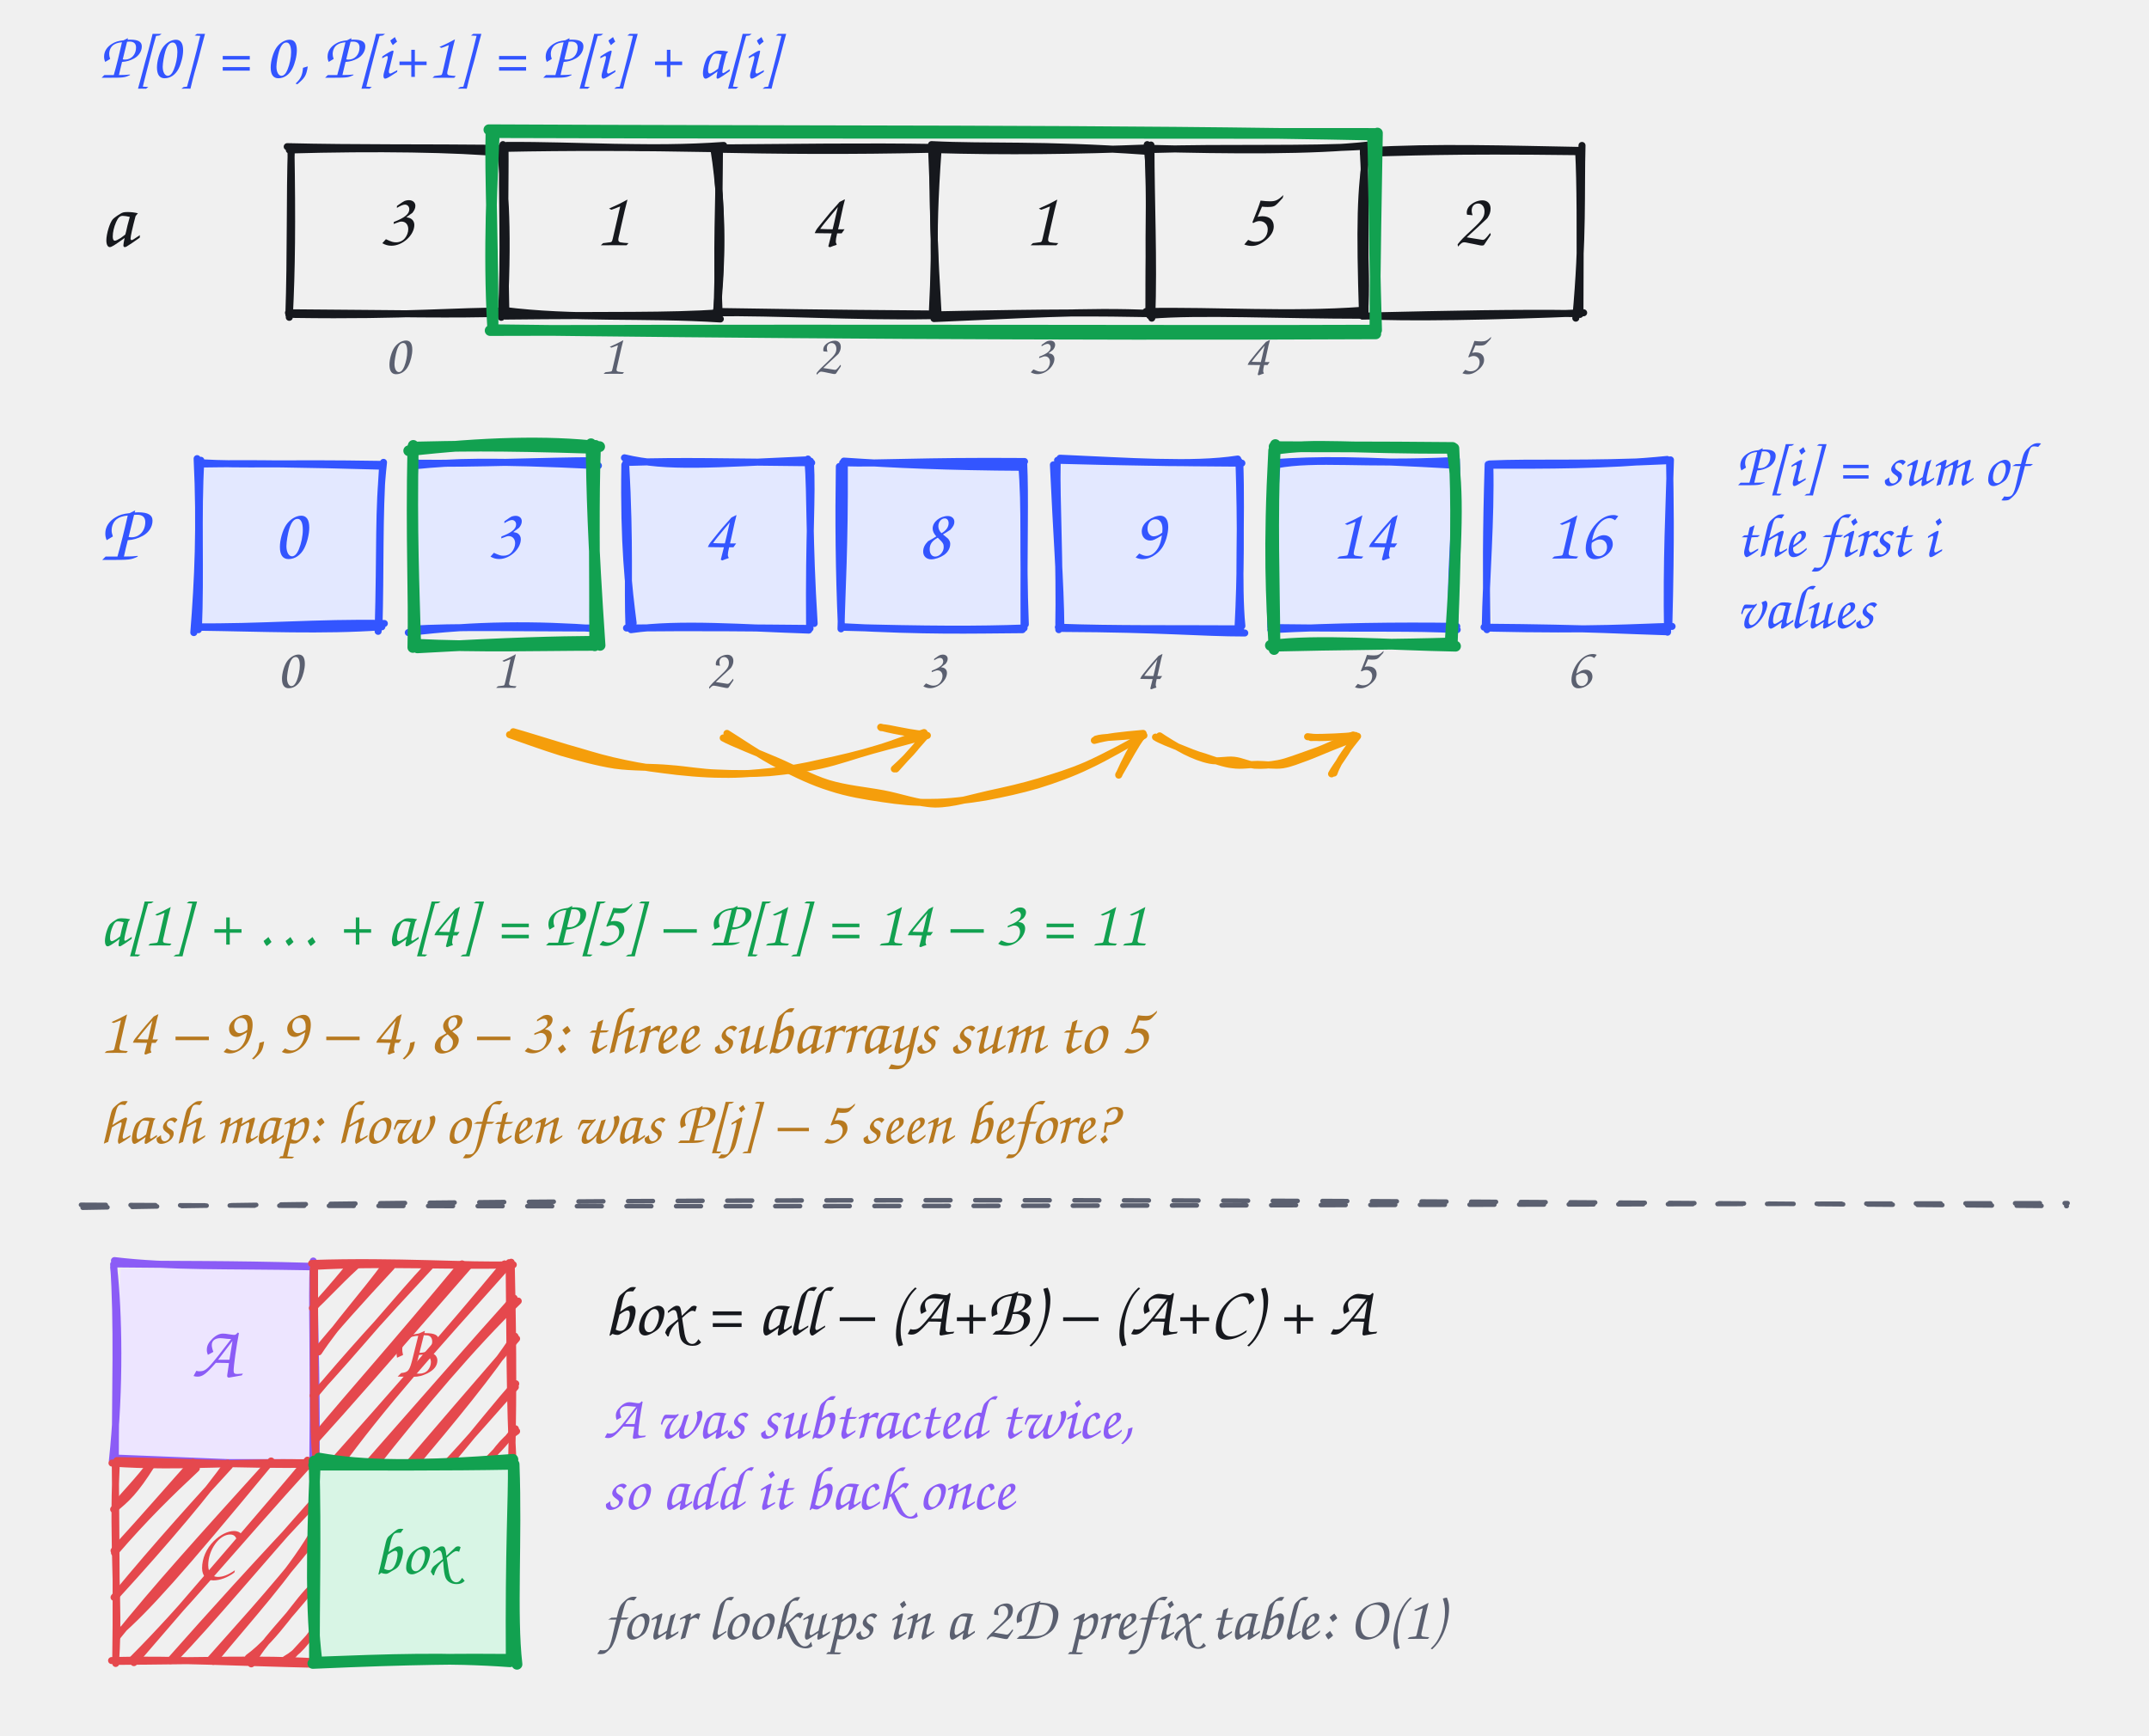
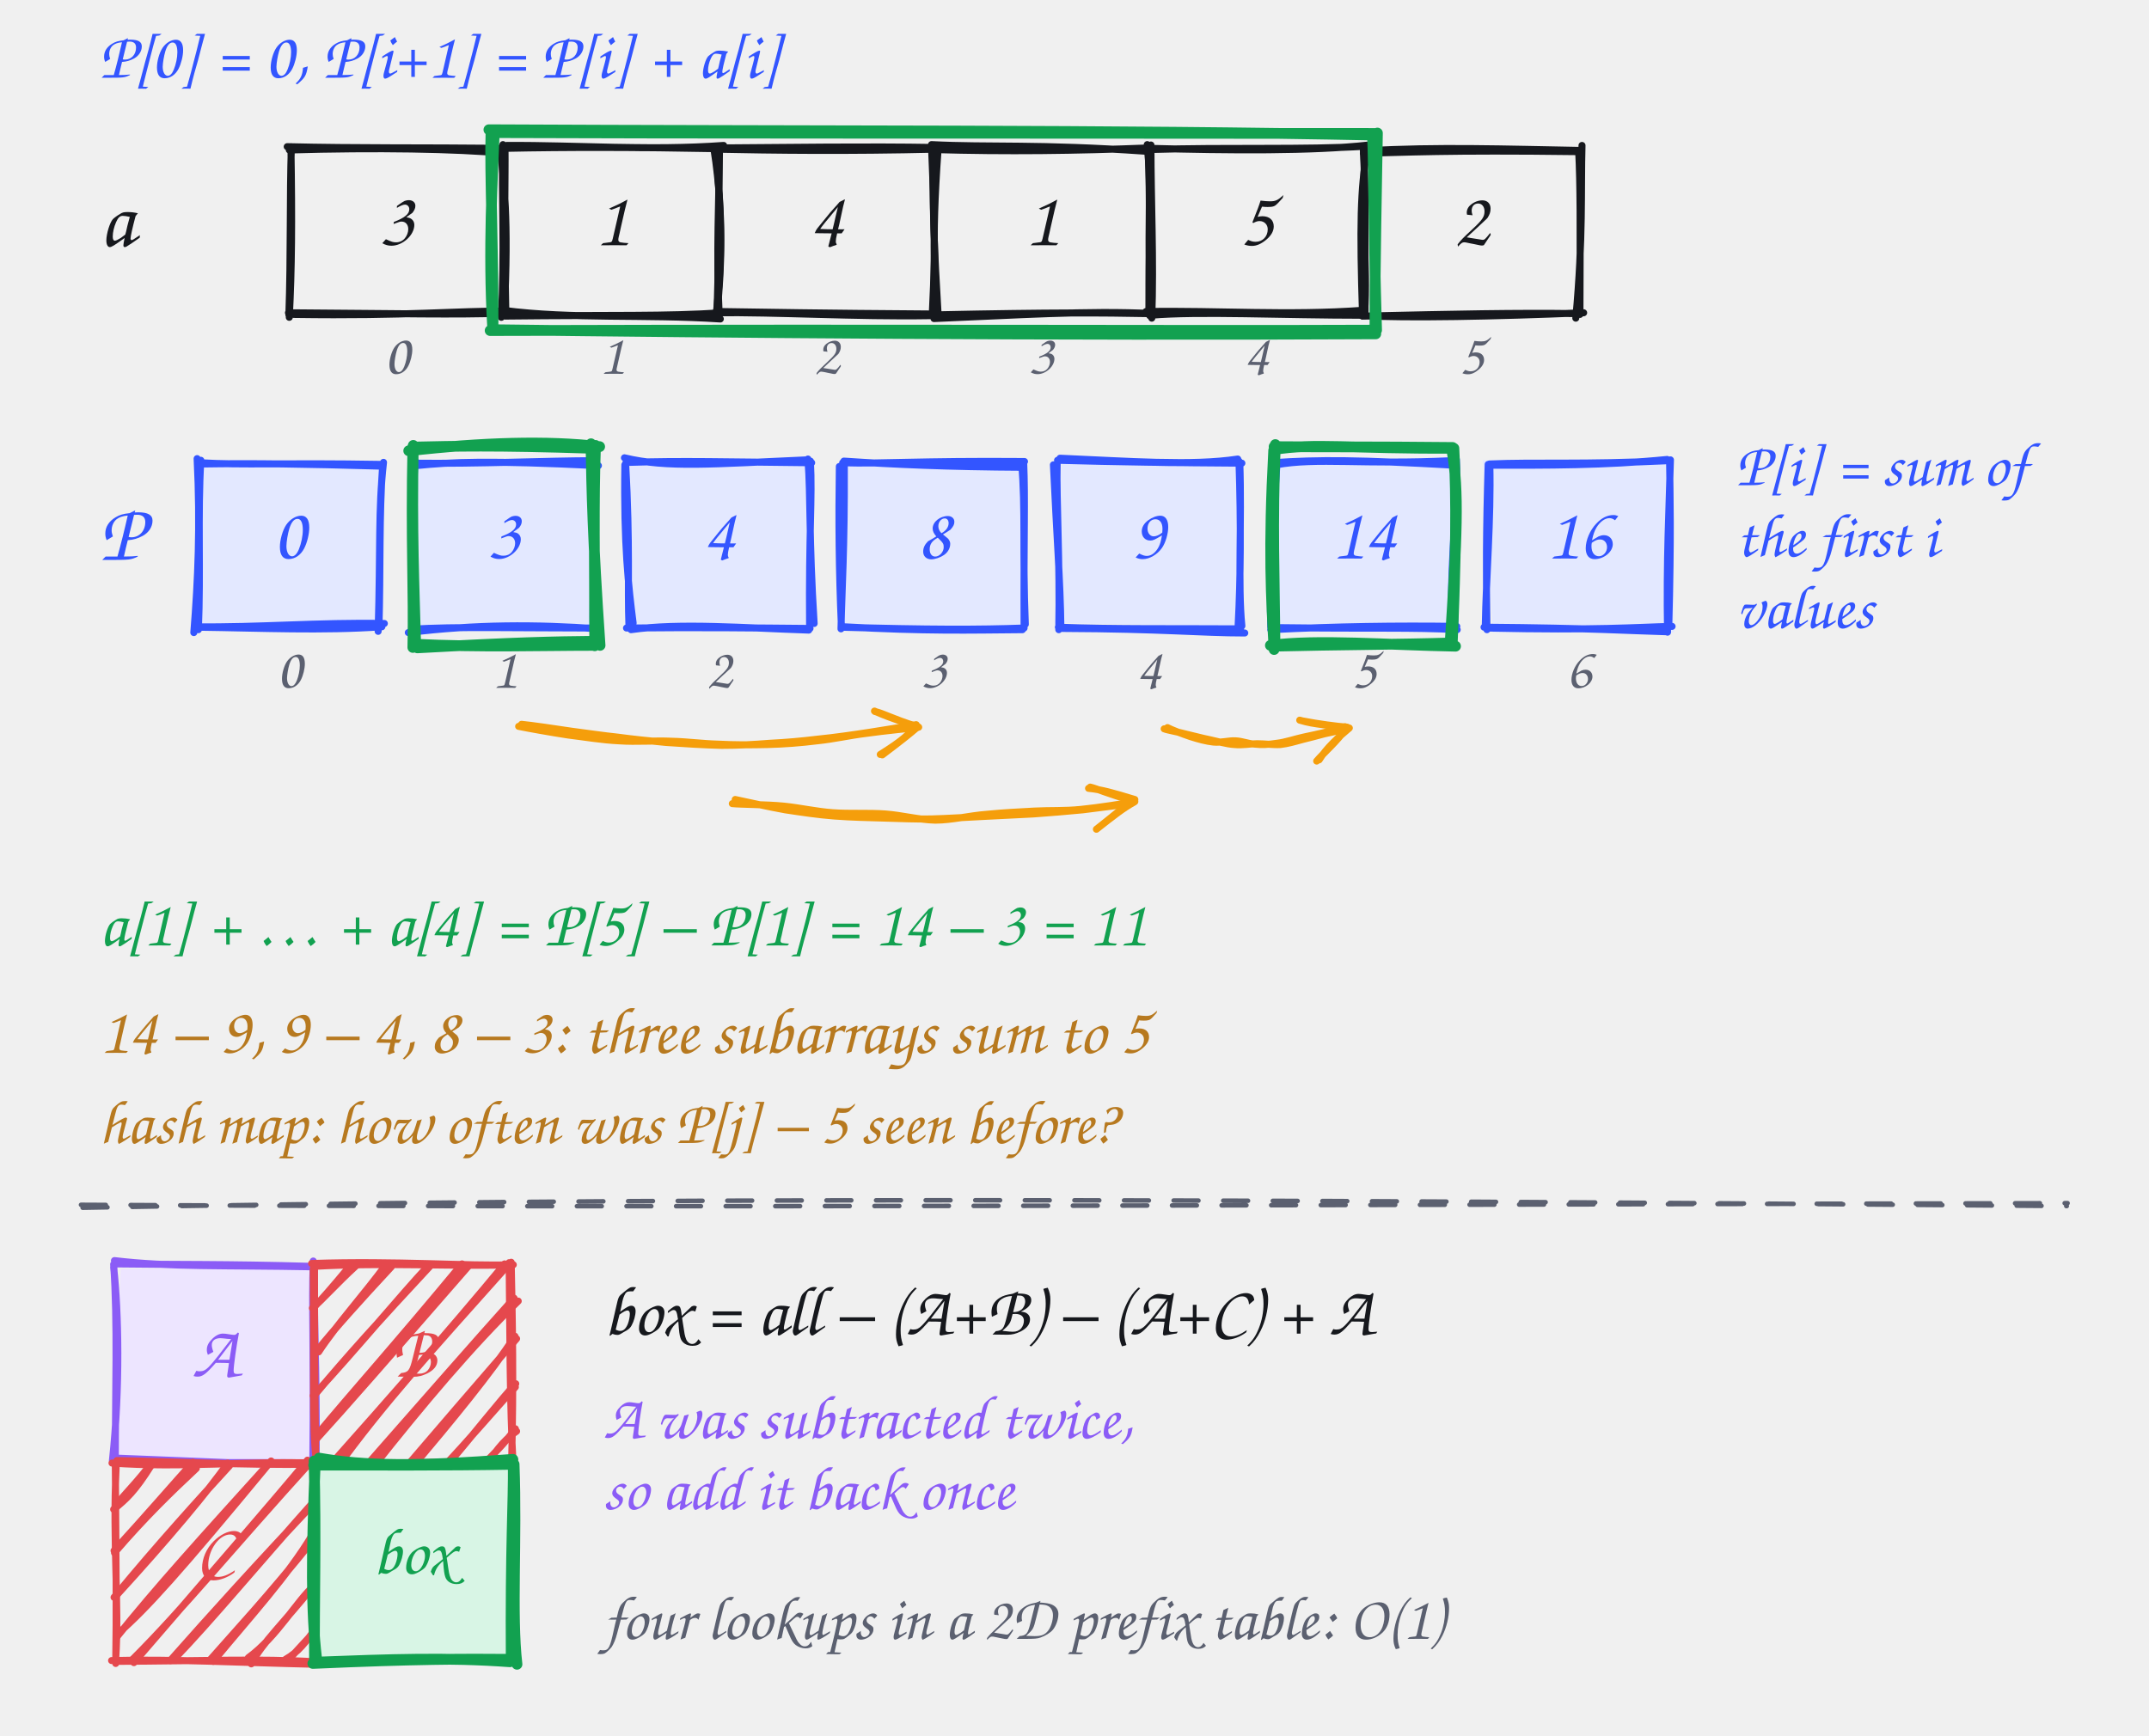
<svg xmlns="http://www.w3.org/2000/svg" viewBox="0 0 520 420" class="dg" font-family="Excalifont" data-diagram="prefix-sums">
  <style>
.dg path{fill:none;stroke-linecap:round;stroke-linejoin:round;stroke-width:1.7}
.dg .w-thick{stroke-width:2.6}.dg .w-thin{stroke-width:1.1}
.dg text{font-family:Excalifont,'Comic Sans MS',cursive;stroke:none}.dg .t-mono{font-family:'JetBrains Mono',monospace}
.s-ink{stroke:#16181D}.s-muted{stroke:#5B6070}.s-red{stroke:#E5484D}.s-blue{stroke:#3355FF}.s-green{stroke:#12A150}.s-orange{stroke:#F59E0B}.s-violet{stroke:#8B5CF6}.s-paper{stroke:#fff}.s-hl{stroke:#FFE45C}
.f-ink{fill:#16181D!important}.f-muted{fill:#E9E3D9!important}.f-red{fill:#FDE2E2!important}.f-blue{fill:#E3E8FF!important}.f-green{fill:#D8F5E5!important}.f-orange{fill:#FFF1D6!important}.f-violet{fill:#EDE5FF!important}.f-paper{fill:#fff!important}.f-hl{fill:#FFE45C!important}
.h-red{stroke:#E5484D}.h-blue{stroke:#3355FF}.h-green{stroke:#12A150}.h-orange{stroke:#F59E0B}.h-violet{stroke:#8B5CF6}.h-hl{stroke:#FFE45C}.h-ink{stroke:#16181D}.h-muted{stroke:#9AA0AE}
.t-ink{fill:#16181D}.t-muted{fill:#5B6070}.t-red{fill:#E5484D}.t-blue{fill:#3355FF}.t-green{fill:#12A150}.t-orange{fill:#B7791F}.t-violet{fill:#8B5CF6}.t-paper{fill:#fff}
</style>
  <g data-el="0" data-step="0" style="--i:0">
    <text x="24" y="56" font-size="20" text-anchor="start" dominant-baseline="central" class="t t-ink t-bold">a</text>
    <path d="M70 36.3 C90.9 35.7, 110.5 36, 122.1 37.1 M69.5 35.5 C86.3 35.9, 102.4 35.7, 121.7 35.9 M121.2 36.9 C121.8 43.7, 123.2 52.2, 122 76 M122.2 35.6 C122.3 43.5, 121.9 52, 122.4 75.7 M122.7 75.3 C110.6 75.2, 98.7 76.5, 71.1 76.1 M122 75.8 C109.5 76.2, 98.5 75.9, 69.8 75.7 M70 76.8 C70.6 65.1, 70.7 53.9, 70.4 35.5 M69.9 76.2 C70.4 61.9, 70.1 47.1, 70.5 35.7" class="s-ink" pathLength="1" />
    <text x="96" y="56" font-size="19" text-anchor="middle" dominant-baseline="central" class="t t-ink t-bold">3</text>
    <path d="M122.6 35.2 C140.1 35.1, 156.9 36.5, 175.1 35.2 M122.3 35.9 C137.2 35.6, 153.6 35.6, 174.5 36 M172.8 36.4 C175.2 51.6, 174.5 66, 173.5 75.8 M173.9 36.3 C174.1 51, 173.8 66.2, 173.5 75.8 M174.3 77.2 C156 76, 138.6 77.3, 121.7 75.1 M174.6 75.7 C161.1 76.6, 148.7 76.2, 122.2 76.5 M121.3 76.8 C122.2 61.1, 121.3 47.1, 121.7 35 M121.8 76.4 C122.1 65.2, 121.2 54.3, 122.1 35.4" class="s-ink" pathLength="1" />
    <text x="148" y="56" font-size="19" text-anchor="middle" dominant-baseline="central" class="t t-ink t-bold">1</text>
    <path d="M172.8 36.1 C187.7 36.4, 204.9 36.6, 226.6 36.1 M174.3 35.8 C191.2 35.7, 209.1 35.4, 226.6 35.7 M226 35.6 C225.5 48.6, 226.1 61.3, 227 76.2 M225.4 35.4 C225.8 46.9, 226.6 56.9, 225.6 75.7 M225 76.4 C207.1 76.7, 187.6 75.5, 173 75.7 M226.1 76 C215.5 75.9, 204.8 75.9, 174.1 75.4 M173.2 76.9 C174.9 62.8, 174.6 51.5, 173.2 36.5 M174 75.7 C173.3 61.9, 174 47.6, 174.1 36.1" class="s-ink" pathLength="1" />
    <text x="200" y="56" font-size="19" text-anchor="middle" dominant-baseline="central" class="t t-ink t-bold">4</text>
    <path d="M225.4 35 C239.3 35.7, 251.3 34.8, 277.2 36.6 M225.9 36.2 C243.4 36.7, 260.4 36.5, 278.1 35.8 M277.6 35 C278.8 46.2, 277.4 56.7, 278.5 76.1 M278.4 36.1 C278.4 45.2, 278 55.1, 278 75.7 M279 75.9 C262.9 75.1, 245.9 76.3, 226 77.1 M277.5 75.9 C267.1 75.7, 255 75.6, 226.6 76.2 M226.8 76.8 C226.5 66.7, 225.2 60.7, 227 36 M225.9 75.9 C226.7 65.3, 225.7 54.7, 225.7 35.9" class="s-ink" pathLength="1" />
    <text x="252" y="56" font-size="19" text-anchor="middle" dominant-baseline="central" class="t t-ink t-bold">1</text>
    <path d="M278 35.9 C297.4 36.4, 317.7 36.6, 331.2 35.1 M277.9 36.2 C297.3 35.6, 315.9 36.3, 330.2 35.4 M330.8 36.6 C329.2 45.6, 329 54.5, 329.7 76.5 M329.9 36.4 C330.6 49, 330.1 61.8, 330.1 75.6 M329.8 75.1 C311.6 76.4, 294.9 75.1, 277.3 75.4 M330.2 76.3 C309.8 76.3, 290.3 75.3, 278.4 76.3 M278.7 77 C279.2 62.8, 278.5 49.1, 278.5 35.1 M278.2 76.4 C277.9 62, 278.4 46.9, 277.8 36.6" class="s-ink" pathLength="1" />
    <text x="304" y="56" font-size="19" text-anchor="middle" dominant-baseline="central" class="t t-ink t-bold">5</text>
    <path d="M329.9 37.1 C339.5 36.9, 350.1 36.3, 381.5 36.7 M330.6 36.5 C347.6 35.5, 364.8 36.1, 382 36.4 M382.8 35.2 C382.5 46.1, 383.1 57.4, 381.3 77 M382 36.6 C382.4 44.7, 382.4 53.6, 382.3 76.1 M383.2 75.7 C361.6 76.6, 340.3 77, 329.5 76.4 M381.5 75.9 C366.9 75.7, 352.1 76, 330.2 76.5 M330.2 75.9 C331 64, 329.2 51.4, 330.4 35.8 M330.3 75.9 C330.3 60.7, 330.4 45.9, 330 35.8" class="s-ink" pathLength="1" />
    <text x="356" y="56" font-size="19" text-anchor="middle" dominant-baseline="central" class="t t-ink t-bold">2</text>
    <text x="96" y="88" font-size="14" text-anchor="middle" dominant-baseline="central" class="t t-muted">0</text>
    <text x="148" y="88" font-size="14" text-anchor="middle" dominant-baseline="central" class="t t-muted">1</text>
    <text x="200" y="88" font-size="14" text-anchor="middle" dominant-baseline="central" class="t t-muted">2</text>
    <text x="252" y="88" font-size="14" text-anchor="middle" dominant-baseline="central" class="t t-muted">3</text>
    <text x="304" y="88" font-size="14" text-anchor="middle" dominant-baseline="central" class="t t-muted">4</text>
    <text x="356" y="88" font-size="14" text-anchor="middle" dominant-baseline="central" class="t t-muted">5</text>
  </g>
  <g data-el="1" data-step="1" style="--i:0">
    <text x="24" y="16" font-size="16" text-anchor="start" dominant-baseline="central" class="t t-blue">P[0] = 0,   P[i+1] = P[i] + a[i]</text>
  </g>
  <g data-el="2" data-step="1" style="--i:1">
    <text x="24" y="132" font-size="20" text-anchor="start" dominant-baseline="central" class="t t-blue t-bold">P</text>
    <path d="M47.8 112.8 L92.2 111.5 L92.3 151.4 L47.8 151.6" class="f-blue" />
    <path d="M48.9 112.3 C61.4 112.1, 74 112.3, 91.6 112.8 M48.5 112 C58.7 112.6, 68.2 112, 92.3 112.4 M92.8 111.9 C91.5 123.4, 92.1 132.4, 91.5 152.8 M92.6 112.5 C91.7 124.8, 92.1 137.8, 91.7 151.9 M93 150.9 C76.8 150.6, 62.9 151.9, 47 151.7 M92.4 151.7 C77.8 152.7, 63.6 152, 47.8 151.8 M46.9 153.1 C47.9 140.5, 48.5 127.4, 47.7 111 M48 152.4 C48.6 138.4, 47.8 124.4, 48.6 111.4" class="s-blue" pathLength="1" />
    <text x="70" y="132" font-size="18" text-anchor="middle" dominant-baseline="central" class="t t-blue t-bold">0</text>
    <path d="M99.6 112.6 L144.3 112.3 L142.8 151.9 L100.1 152.9" class="f-blue" />
    <path d="M100.6 112.7 C109.5 111.8, 118 111.4, 144.8 112.7 M99.7 112.1 C116.4 112.3, 132.2 111.5, 144.1 111.5 M143.4 112 C144.7 127.1, 143.1 143.8, 143.6 153.2 M144 112 C144.3 123.8, 144 135.6, 144.1 151.8 M144.8 152.2 C129.8 151.1, 115 151.1, 98.8 153.1 M144.2 152 C126.7 152, 109 151.6, 99.8 152.3 M100.8 150.8 C99 143, 99.6 136.4, 100.1 111.1 M99.6 152.4 C100.5 136.7, 99.8 120.1, 100.4 111.4" class="s-blue" pathLength="1" />
    <text x="122" y="132" font-size="18" text-anchor="middle" dominant-baseline="central" class="t t-blue t-bold">3</text>
    <path d="M152.5 112.6 L196.8 111 L196.4 151.5 L151.1 152.6" class="f-blue" />
    <path d="M151.1 110.8 C161.5 113.3, 172.4 112.3, 195.2 111.3 M152.5 111.9 C164.4 111.5, 176.3 111.8, 196.4 112 M195.5 111.1 C196.2 120.4, 195.7 130.1, 197 150.9 M196.1 111.6 C196.6 120.6, 195.7 128.5, 195.9 151.8 M195.7 152.5 C180.2 152, 164.5 150.7, 152.7 152.4 M196 152.1 C183.8 152, 170 151.8, 151.6 152 M153.2 150.8 C152.1 142.2, 150.9 131.8, 151.2 112.5 M152.2 151.7 C151.8 141.8, 152.5 132.5, 151.4 112.1" class="s-blue" pathLength="1" />
    <text x="174" y="132" font-size="18" text-anchor="middle" dominant-baseline="central" class="t t-blue t-bold">4</text>
    <path d="M204.5 111.2 L247.3 112.1 L248.5 152.8 L203.5 151.5" class="f-blue" />
    <path d="M204.2 111.6 C216.1 112.4, 229.2 113, 247.7 113.1 M203.9 112 C213.5 112.3, 222 111.5, 247.9 111.7 M247.2 112 C248.2 123.3, 247.4 133.1, 248.1 151.1 M247.7 111.8 C248.1 121, 247.7 129.6, 247.8 151.6 M247.4 152.4 C234.5 152.5, 224.3 152.8, 204.2 151.7 M247.8 152 C236.9 152.4, 224.7 152.4, 203.5 151.8 M203.6 151.7 C203 138, 202.9 125.9, 203.1 112.9 M203.5 152.2 C203.7 142.6, 204.4 132.8, 204.3 112.6" class="s-blue" pathLength="1" />
    <text x="226" y="132" font-size="18" text-anchor="middle" dominant-baseline="central" class="t t-blue t-bold">8</text>
    <path d="M256.9 111.1 L300.8 113 L300.6 151.6 L255.2 150.8" class="f-blue" />
    <path d="M256.5 110.9 C272.9 111.6, 288.4 112.8, 299.5 111.1 M255.9 111.4 C270.1 111.8, 284.3 112, 300.5 112.1 M299.8 111.6 C300.3 127, 300.2 139.9, 299.6 151.3 M300 111.9 C300.5 126.3, 299.5 141.6, 300.5 151.5 M301.2 153.2 C290.6 153.2, 281.5 152.2, 257.1 152.1 M300.2 152.2 C284.3 152.1, 269.7 152.3, 256.1 151.8 M256.7 151.8 C256.6 141.2, 255.6 128.1, 254.9 112.5 M256.2 152.4 C256.5 136.3, 255.6 120.8, 255.8 112.3" class="s-blue" pathLength="1" />
    <text x="278" y="132" font-size="18" text-anchor="middle" dominant-baseline="central" class="t t-blue t-bold">9</text>
    <path d="M306.9 111 L351.9 111.6 L352.7 152.9 L306.8 152.6" class="f-blue" />
    <path d="M308.8 112.5 C318.6 110.7, 330 112.5, 351.3 111.5 M307.9 112 C319.2 111.2, 329 111.3, 352 112.6 M352.4 111.2 C352.9 122.7, 351 130.8, 351.2 151.5 M352.4 112.1 C351.8 124.8, 352.5 137.5, 352 151.5 M352.5 151.6 C337.9 151.4, 323.4 151.6, 307.5 152.4 M352.6 152.4 C341.8 151.8, 332.2 152.2, 308.6 151.9 M307.5 151.8 C307.2 142.1, 307.7 130.3, 309 112 M307.7 151.5 C308.1 138.1, 307.9 124.9, 308.4 112.1" class="s-blue" pathLength="1" />
    <text x="330" y="132" font-size="18" text-anchor="middle" dominant-baseline="central" class="t t-blue t-bold">14</text>
    <path d="M358.8 111.4 L404.6 111.4 L405.1 153.1 L361.2 153.1" class="f-blue" />
    <path d="M361 112.6 C373.6 112.6, 388.4 112.7, 403.4 111.2 M360.4 112.3 C371.7 111.8, 383 112.5, 403.7 111.5 M404.2 111.3 C403.9 122.7, 403.2 135.5, 403.5 153 M404 111.9 C404.1 120.3, 404.4 128.8, 403.8 151.7 M403.3 152.9 C395 152.7, 385.3 152, 359.1 151.8 M404.6 151.6 C395.7 151.8, 386.9 152.6, 359.9 152 M359.4 151.5 C359.6 139.5, 360.8 126.1, 360.5 112.4 M359.8 152.4 C359.6 139.6, 359.6 128.2, 360.1 112.4" class="s-blue" pathLength="1" />
    <text x="382" y="132" font-size="18" text-anchor="middle" dominant-baseline="central" class="t t-blue t-bold">16</text>
    <text x="70" y="164" font-size="14" text-anchor="middle" dominant-baseline="central" class="t t-muted">0</text>
    <text x="122" y="164" font-size="14" text-anchor="middle" dominant-baseline="central" class="t t-muted">1</text>
    <text x="174" y="164" font-size="14" text-anchor="middle" dominant-baseline="central" class="t t-muted">2</text>
    <text x="226" y="164" font-size="14" text-anchor="middle" dominant-baseline="central" class="t t-muted">3</text>
    <text x="278" y="164" font-size="14" text-anchor="middle" dominant-baseline="central" class="t t-muted">4</text>
    <text x="330" y="164" font-size="14" text-anchor="middle" dominant-baseline="central" class="t t-muted">5</text>
    <text x="382" y="164" font-size="14" text-anchor="middle" dominant-baseline="central" class="t t-muted">6</text>
  </g>
  <g data-el="3" data-step="1" style="--i:2">
    <text x="420" y="114.8" font-size="15" text-anchor="start" dominant-baseline="central" class="t t-blue">P[i] = sum of</text>
    <text x="420" y="132" font-size="15" text-anchor="start" dominant-baseline="central" class="t t-blue">the first i</text>
    <text x="420" y="149.3" font-size="15" text-anchor="start" dominant-baseline="central" class="t t-blue">values</text>
  </g>
  <g data-el="4" data-step="2" style="--i:0">
    <path d="M118.3 31.4 C195.5 31.8, 270.9 31.4, 333.3 32.7 M119 32.1 C171.1 32.3, 222.9 32.2, 333 32.3 M332.1 32.4 C332.5 41.9, 332.3 52.9, 333.1 79.9 M333.3 32.2 C333.1 46.5, 332.7 61.5, 332.7 80.1 M332.9 80.8 C254.6 81.2, 174.9 80.5, 119.3 79.8 M332.6 79.9 C281.6 80.1, 230.3 79.7, 118.6 80 M119.2 79.1 C118.1 60.5, 119.2 42.4, 119.6 32.1 M119.3 80 C119.4 60.7, 118.5 41.4, 118.8 32.2" class="s-green w-thick" pathLength="1" />
  </g>
  <g data-el="5" data-step="2" style="--i:1">
    <path d="M98.9 109.1 C116.5 107.1, 132.5 106.6, 145.1 108.1 M100.2 108.2 C109.9 108, 119.1 107.7, 143.4 108.5 M143 107.4 C143.2 118.8, 143.4 129.9, 145.2 156.2 M144.1 107.8 C143.6 121.6, 143.9 135.4, 143.9 156.3 M144.5 155.2 C133.8 155.3, 124.6 155.5, 101 156.8 M143.6 156.2 C130.4 156.2, 116.5 156.7, 100 155.9 M99.9 156.7 C100.2 143.5, 99.4 131.1, 99.9 108.1 M100.6 156.6 C100.2 141.8, 99.6 128.7, 100 107.8" class="s-green w-thick" pathLength="1" />
  </g>
  <g data-el="6" data-step="2" style="--i:2">
    <path d="M308.3 108.8 C318 107.2, 326.8 108.6, 351.6 108.5 M308.3 108.1 C320.3 108.2, 332.1 108.1, 351.5 108.3 M351.3 108.8 C353.1 118.9, 352.5 130.4, 350.9 155.5 M351.8 108.5 C352.5 121.4, 352.3 134.6, 351.4 155.9 M352.2 156.4 C335.8 156.1, 318.8 154.7, 307.4 156.2 M351.5 155.6 C338.8 156, 324 156, 307.9 156.4 M308.3 157.2 C307.6 144.7, 306.9 133.1, 308.2 109 M308.5 155.5 C308.4 140.8, 307.8 126.4, 308.6 107.6" class="s-green w-thick" pathLength="1" />
  </g>
  <g data-el="7" data-step="2" style="--i:3">
    <text x="24" y="226" font-size="16" text-anchor="start" dominant-baseline="central" class="t t-green t-bold">a[1] + … + a[4] = P[5] − P[1] = 14 − 3 = 11</text>
  </g>
  <g data-el="8" data-step="3" style="--i:0">
-     <path d="M123.3 177.8 C125.3 178.5, 131.7 180.8, 135.9 182.1 C140.1 183.3, 144.4 184.5, 148.8 185.2 C153.1 185.8, 157.9 185.6, 162.1 186 C166.2 186.3, 169.7 187, 173.7 187.1 C177.7 187.3, 182 187.3, 186.2 187 C190.3 186.6, 194.4 186.1, 198.6 185.2 C202.7 184.3, 206.8 182.8, 211.1 181.6 C215.4 180.4, 222.2 178.7, 224.4 178 M124.2 177.1 C126.4 177.7, 133.1 179.8, 137.1 181 C141.1 182.1, 144.3 183.2, 148.2 184.1 C152.1 185, 156.1 185.8, 160.5 186.3 C164.9 186.9, 170.4 187.4, 174.7 187.4 C179.1 187.5, 182.8 187.1, 186.8 186.7 C190.8 186.2, 194.5 185.6, 198.7 184.6 C203 183.7, 208.1 182.5, 212.3 181.2 C216.4 180, 221.6 177.9, 223.6 177.3" class="s-orange" pathLength="1" />
-     <path d="M213.2 176.1 C215.5 176.2, 217.8 177.1, 223.8 177.8 M213.1 176 C217.6 177.2, 222.1 177.7, 223.8 177.8 M223.6 177.5 C222.6 179.8, 221 181.9, 216.4 186.1 M224.1 177.9 C222.2 180.1, 220.6 181.9, 216.8 186.1" class="s-orange" pathLength="1" />
-     <path d="M175.9 177.5 C177.9 178.7, 184.3 183.1, 188.5 185.2 C192.7 187.4, 196.7 189.3, 200.9 190.6 C205.1 192, 209.5 192.7, 213.6 193.3 C217.6 193.9, 221.3 194.3, 225.4 194.2 C229.6 194.2, 234.2 193.6, 238.5 192.9 C242.7 192.1, 246.9 191.2, 251 190 C255.2 188.7, 259.4 187.2, 263.5 185.2 C267.6 183.3, 273.6 179.8, 275.8 178.5 M175 178.6 C176.9 179.7, 183.8 182.4, 188 184.2 C192.2 186, 196.2 188.3, 200.4 189.6 C204.7 190.9, 209.4 191.3, 213.7 192.1 C218 192.9, 222.1 194.5, 226.3 194.6 C230.6 194.6, 235.1 193.1, 239.2 192.2 C243.4 191.3, 247.4 190.4, 251.4 189.2 C255.3 188, 258.7 187, 262.9 185.2 C267.2 183.3, 274.7 179.3, 276.8 178" class="s-orange" pathLength="1" />
-     <path d="M264.8 179.2 C268.1 178.3, 271 178, 276.6 177.5 M265.2 178.9 C267 178.3, 269.6 178.6, 276 177.8 M275.9 177.8 C274 180.8, 272.4 183.8, 270.7 187.6 M276.3 178.2 C274.7 180.3, 273.4 182.9, 270.7 187.5" class="s-orange" pathLength="1" />
-     <path d="M279.6 178.4 C280.4 179, 283.5 180.2, 285.5 181 C287.5 181.8, 289.3 182.6, 291.5 183.2 C293.6 183.9, 296.2 184.9, 298.3 185.1 C300.4 185.4, 302.2 185, 304.3 185 C306.3 185, 308.4 185.4, 310.4 185.1 C312.3 184.8, 314.1 184, 316.1 183.3 C318 182.6, 320 181.7, 322 180.9 C324 180.1, 327.2 178.9, 328.2 178.4 M280.6 178.1 C281.6 178.8, 284.8 180.8, 286.8 181.8 C288.8 182.8, 290.8 183.6, 292.8 184 C294.8 184.4, 296.8 183.8, 298.6 184 C300.4 184.2, 301.8 185, 303.6 185.2 C305.4 185.3, 307.2 185.2, 309.3 184.8 C311.5 184.4, 314.4 183.2, 316.5 182.5 C318.5 181.8, 319.6 181.4, 321.4 180.6 C323.3 179.8, 326.5 178.3, 327.4 177.9" class="s-orange" pathLength="1" />
-     <path d="M316.4 178.3 C320.3 178.9, 323.5 178, 327.5 178.4 M317.2 178.5 C320.8 178.5, 325.4 178.3, 328 178 M328.5 178.2 C326.6 180.6, 323.9 183.9, 322.8 187.1 M327.9 178.1 C326.1 181.9, 323.4 185.1, 322.2 187.3" class="s-orange" pathLength="1" />
+     <path d="M125.5 175.8 C127.4 176.2, 133.5 177.3, 137.5 177.9 C141.6 178.4, 145.6 179.1, 149.8 179.3 C154 179.6, 158.5 179.2, 162.5 179.4 C166.5 179.5, 169.9 180, 173.7 180.1 C177.6 180.3, 181.7 180.3, 185.7 180.2 C189.7 180.1, 193.7 179.8, 197.7 179.3 C201.7 178.9, 205.5 178, 209.6 177.5 C213.7 176.9, 220.2 176.3, 222.3 176 M126.2 175.3 C128.3 175.5, 134.6 176.4, 138.5 177 C142.4 177.5, 145.6 178, 149.4 178.4 C153.1 178.9, 157 179.3, 161.2 179.7 C165.4 180, 170.4 180.3, 174.6 180.4 C178.8 180.4, 182.4 180.2, 186.2 179.9 C190.1 179.7, 193.7 179.4, 197.8 178.9 C201.9 178.5, 206.7 177.8, 210.6 177.2 C214.6 176.6, 219.8 175.7, 221.7 175.4" class="s-orange" pathLength="1" />
+     <path d="M211.7 172.2 C213.9 172.7, 216 174, 221.8 175.8 M211.6 172.1 C215.9 174, 220.2 175.3, 221.8 175.8 M221.6 175.5 C220.3 177.5, 218.3 179.3, 213 182.6 M222.1 175.9 C219.9 177.8, 218 179.3, 213.5 182.7" class="s-orange" pathLength="1" />
+     <path d="M177.9 193.5 C179.9 193.9, 186 195.3, 190 196 C194 196.6, 197.9 197.2, 201.9 197.5 C205.9 197.8, 210.1 197.9, 214 198 C218 198.1, 221.5 198.3, 225.5 198.2 C229.5 198.1, 233.9 197.8, 238 197.6 C242.1 197.4, 246 197.2, 250 197 C254 196.7, 258 196.4, 262 196 C266 195.5, 271.7 194.8, 273.8 194.4 M177.2 194.5 C179.1 194.7, 185.5 194.7, 189.6 195.1 C193.6 195.5, 197.4 196.4, 201.5 196.7 C205.6 197, 210.1 196.7, 214.2 197 C218.3 197.3, 222.2 198.4, 226.3 198.5 C230.3 198.5, 234.6 197.4, 238.6 197.1 C242.6 196.7, 246.5 196.5, 250.3 196.3 C254.1 196.1, 257.5 196.3, 261.5 195.9 C265.6 195.5, 272.7 194.4, 274.6 194" class="s-orange" pathLength="1" />
+     <path d="M263.4 190.8 C266.6 191.1, 269.3 191.9, 274.6 193.5 M263.8 190.5 C265.5 190.9, 268 192.1, 274 193.8 M273.9 193.8 C271.1 196, 268.5 198.2, 265.3 200.7 M274.3 194.2 C271.8 195.6, 269.6 197.3, 265.3 200.7" class="s-orange" pathLength="1" />
+     <path d="M281.7 176.4 C282.4 176.7, 285.3 177.2, 287.1 177.7 C288.9 178.1, 290.6 178.6, 292.6 179 C294.5 179.4, 296.8 180.1, 298.7 180.2 C300.7 180.4, 302.4 180, 304.2 180 C306.1 180, 308 180.3, 309.8 180.2 C311.6 180, 313.3 179.5, 315.1 179 C316.8 178.6, 318.6 178.1, 320.5 177.6 C322.4 177.2, 325.2 176.6, 326.2 176.3 M282.5 176.1 C283.4 176.6, 286.3 177.7, 288.1 178.3 C290 178.9, 291.8 179.4, 293.6 179.6 C295.5 179.8, 297.3 179.2, 299 179.3 C300.7 179.4, 302 180, 303.6 180.1 C305.3 180.3, 307 180.2, 308.9 179.9 C310.9 179.7, 313.5 178.8, 315.4 178.4 C317.2 178, 318.3 177.8, 320 177.4 C321.7 177, 324.7 176.1, 325.5 175.9" class="s-orange" pathLength="1" />
+     <path d="M314.5 174.3 C318.4 175.5, 321.5 175.3, 325.5 176.4 M315.3 174.5 C318.9 175.2, 323.4 175.8, 326 176 M326.5 176.2 C324.1 178.2, 320.9 181.1, 319.2 183.9 M325.9 176.1 C323.5 179.5, 320.2 182.3, 318.6 184.2" class="s-orange" pathLength="1" />
  </g>
  <g data-el="9" data-step="3" style="--i:1">
    <text x="24" y="252" font-size="16" text-anchor="start" dominant-baseline="central" class="t t-orange">14 − 9, 9 − 4, 8 − 3: three subarrays sum to 5</text>
    <text x="24" y="274" font-size="15" text-anchor="start" dominant-baseline="central" class="t t-orange">hash map: how often was P[j] − 5 seen before?</text>
  </g>
  <g data-el="10" data-step="4" style="--i:0">
    <path d="M19.6 291.6 C163.7 292.4, 308.9 291.6, 500.3 291.2 M20 292.3 C155 289.8, 289.3 290.1, 500.1 291.9" class="s-muted w-thin" stroke-dasharray="6 6" />
  </g>
  <g data-el="11" data-step="4" style="--i:1">
    <path d="M29.2 307.1 L76.2 306.4 L76.5 354.8 L27.5 353.5" class="f-violet" />
    <path d="M27.7 305.1 C41.1 306.7, 54.3 306.2, 75.4 306.6 M27.9 305.9 C41.9 306.1, 54.7 305.9, 75.7 306.5 M75.8 305.2 C75.4 316.1, 76 326.3, 75.7 353 M76.1 305.6 C75.8 318.1, 76.7 329.4, 76.5 353.8 M75.9 354.3 C64.1 354.6, 49.6 353.7, 28 352.9 M75.6 354.1 C61.6 353.8, 48.6 354.3, 28.1 353.6 M27.2 353.5 C29.1 335.8, 28.7 317.4, 27.5 306.7 M27.9 353.6 C27.9 337.1, 28.5 320, 27.5 306" class="s-violet" pathLength="1" />
    <text x="52" y="330" font-size="18" text-anchor="middle" dominant-baseline="central" class="t t-violet t-bold">A</text>
    <path d="M76.1 305.9 C76.1 305.9, 76.1 305.9, 76.1 305.9 M76.1 305.9 C76.1 305.9, 76.1 305.9, 76.1 305.9 M75.6 316.6 C78.1 314.5, 81.5 310.6, 86.1 306.4 M75.8 316.6 C77.7 314.6, 80.3 311.7, 85 306 M77.1 327.2 C81.2 320.9, 88.3 313.1, 93.6 305.8 M76.2 327.5 C81.4 321.1, 87 314.9, 94.7 306.6 M76.6 337.1 C83.7 328.6, 92 319.4, 104.2 306.3 M75.8 337.8 C86.5 326.2, 97.4 313, 103.5 306.5 M76.5 347.5 C85.8 336.3, 95.5 325.6, 111.8 305.9 M76.2 348.7 C84.1 340, 92.3 330.6, 113.3 306.5 M81.2 355.7 C92.6 339.9, 104.8 326.5, 122.3 306.9 M79.8 354.7 C94.3 338.4, 108.2 322.7, 122.1 305.9 M90.3 355.1 C102.3 339.9, 114.2 325.8, 125.4 314.9 M89.1 354.2 C102.1 339.4, 115.5 324.1, 124.4 314.2 M99.7 355.2 C109.3 343.8, 118.9 332.2, 124.6 323.4 M98.4 354.9 C106.1 345.9, 114.7 335.9, 125 324 M107.3 355 C113.6 348.4, 120.5 340.2, 124.7 335.7 M108.5 354.3 C115.3 346.3, 121.2 338.7, 124.8 334.9 M117.6 354.7 C119.4 352.1, 121.5 348.8, 125 346.4 M117.4 354 C119.5 351.8, 121.9 349.6, 124.7 345.8" class="h-red" pathLength="1" />
    <path d="M75.4 305.8 C96 305.1, 113.7 306.5, 123.7 306.1 M75.9 306.5 C93.2 305.5, 110.7 306.6, 124.2 306.1 M123.2 305.6 C123.4 321.3, 123.3 339.8, 124.2 355.2 M123.7 305.5 C124 320, 124.3 334.3, 123.8 353.9 M124.5 353.4 C107.6 353.9, 89.4 354.2, 75.2 355 M124.5 354 C114.5 354.1, 104.3 354.5, 75.6 353.6 M76.5 353.4 C75.5 344.3, 76.1 333.9, 75.8 307.1 M76.4 354.6 C76.3 344.6, 76.1 334.4, 76.1 306.3" class="s-red" pathLength="1" />
    <text x="100" y="330" font-size="18" text-anchor="middle" dominant-baseline="central" class="t t-red t-bold">B</text>
    <path d="M27.9 354.2 C27.9 354.2, 27.9 354.2, 27.9 354.2 M27.9 354.2 C27.9 354.2, 27.9 354.2, 27.9 354.2 M27.5 365.3 C30.6 362.8, 32.6 361, 36.7 354.5 M27.9 364.5 C30.5 361.2, 33.5 358.4, 36.8 353.9 M27.7 375.8 C35.1 367.2, 41.3 361.2, 47.5 355.4 M27.6 375.3 C35.1 367.1, 42.1 359, 46.7 353.9 M28.3 386 C40.2 373, 50.8 360.4, 55.1 354.1 M27.6 386.6 C38.3 373.6, 48.9 362, 55.5 354.8 M28.4 395.5 C35.6 389.2, 43.4 380.5, 64.8 354.6 M28.1 396.4 C37.8 384.3, 48.6 372.4, 65.6 353.6 M32.2 401.5 C44.4 389.3, 55.8 375.2, 75.4 353.6 M32.4 402.4 C49.5 382.6, 66 363.5, 74.4 353.4 M41.2 401.9 C51.3 390.5, 61.3 379.4, 77.5 362.2 M42 401.7 C51.7 391.6, 61.4 379.7, 77.2 362 M51.6 402.1 C60.6 391.2, 69.8 381.2, 75.5 371.6 M50.6 402 C57.1 394.6, 64.2 387.1, 76.2 372.2 M60.1 401.2 C67 396.2, 72 387.2, 76 383.8 M60.8 402.7 C63.6 397.4, 68.5 393, 76.2 383.4 M69.1 401.6 C72.1 399.9, 74 397.5, 76.8 393.5 M69.2 402.4 C70.8 400.6, 72.5 398.8, 76.9 394" class="h-red" pathLength="1" />
    <path d="M27.1 354.1 C43.7 355.3, 59.5 353.6, 76.9 354.1 M28.3 353.5 C41.7 353.7, 56.6 354.6, 76.1 354.4 M76.1 353.8 C77.1 367, 77.2 379.7, 76.2 401.1 M76.3 354.1 C75.9 366.8, 75.6 379.7, 76.1 401.8 M76.2 402.8 C58.2 402.4, 41.5 401.5, 27 401.9 M76.3 402.2 C63.1 401.4, 49.1 402, 27.7 402.1 M28 401.5 C28.9 388.5, 27.2 373.5, 28.1 355.2 M28 402.6 C28.2 390.5, 28.1 378.5, 27.9 354.2" class="s-red" pathLength="1" />
    <text x="52" y="378" font-size="18" text-anchor="middle" dominant-baseline="central" class="t t-red t-bold">C</text>
    <path d="M76 353 L124.6 353.9 L124.2 401.4 L76.6 401.1" class="f-green" />
    <path d="M77.2 352.9 C88.1 354.8, 100.4 355, 124.1 353.2 M75.9 354.6 C91.4 354.6, 107.4 354.7, 124.2 354.4 M124.4 354.4 C125.1 372.7, 123.7 390.7, 125.1 402.8 M124.2 354.4 C124.3 363.5, 123.5 374.2, 123.7 402 M123.4 402.2 C108.3 401.1, 94.5 401.6, 76 402.3 M123.7 401.6 C112.3 401.5, 100.5 401.5, 75.7 402.6 M76.6 401.3 C75.3 390.2, 75.3 376.7, 76.3 353.6 M76.1 402.1 C76 387, 76.5 372.6, 76 353.6" class="s-green w-thick" pathLength="1" />
    <text x="100" y="378" font-size="16" text-anchor="middle" dominant-baseline="central" class="t t-green t-bold">box</text>
  </g>
  <g data-el="12" data-step="4" style="--i:2">
    <text x="146" y="320" font-size="17" text-anchor="start" dominant-baseline="central" class="t t-ink t-bold">box = all − (A+B) − (A+C) + A</text>
    <text x="146" y="345.4" font-size="15" text-anchor="start" dominant-baseline="central" class="t t-violet">A was subtracted twice,</text>
    <text x="146" y="362.6" font-size="15" text-anchor="start" dominant-baseline="central" class="t t-violet">so add it back once</text>
    <text x="146" y="394" font-size="15" text-anchor="start" dominant-baseline="central" class="t t-muted">four lookups in a 2D prefix table: O(1)</text>
  </g>
</svg>
